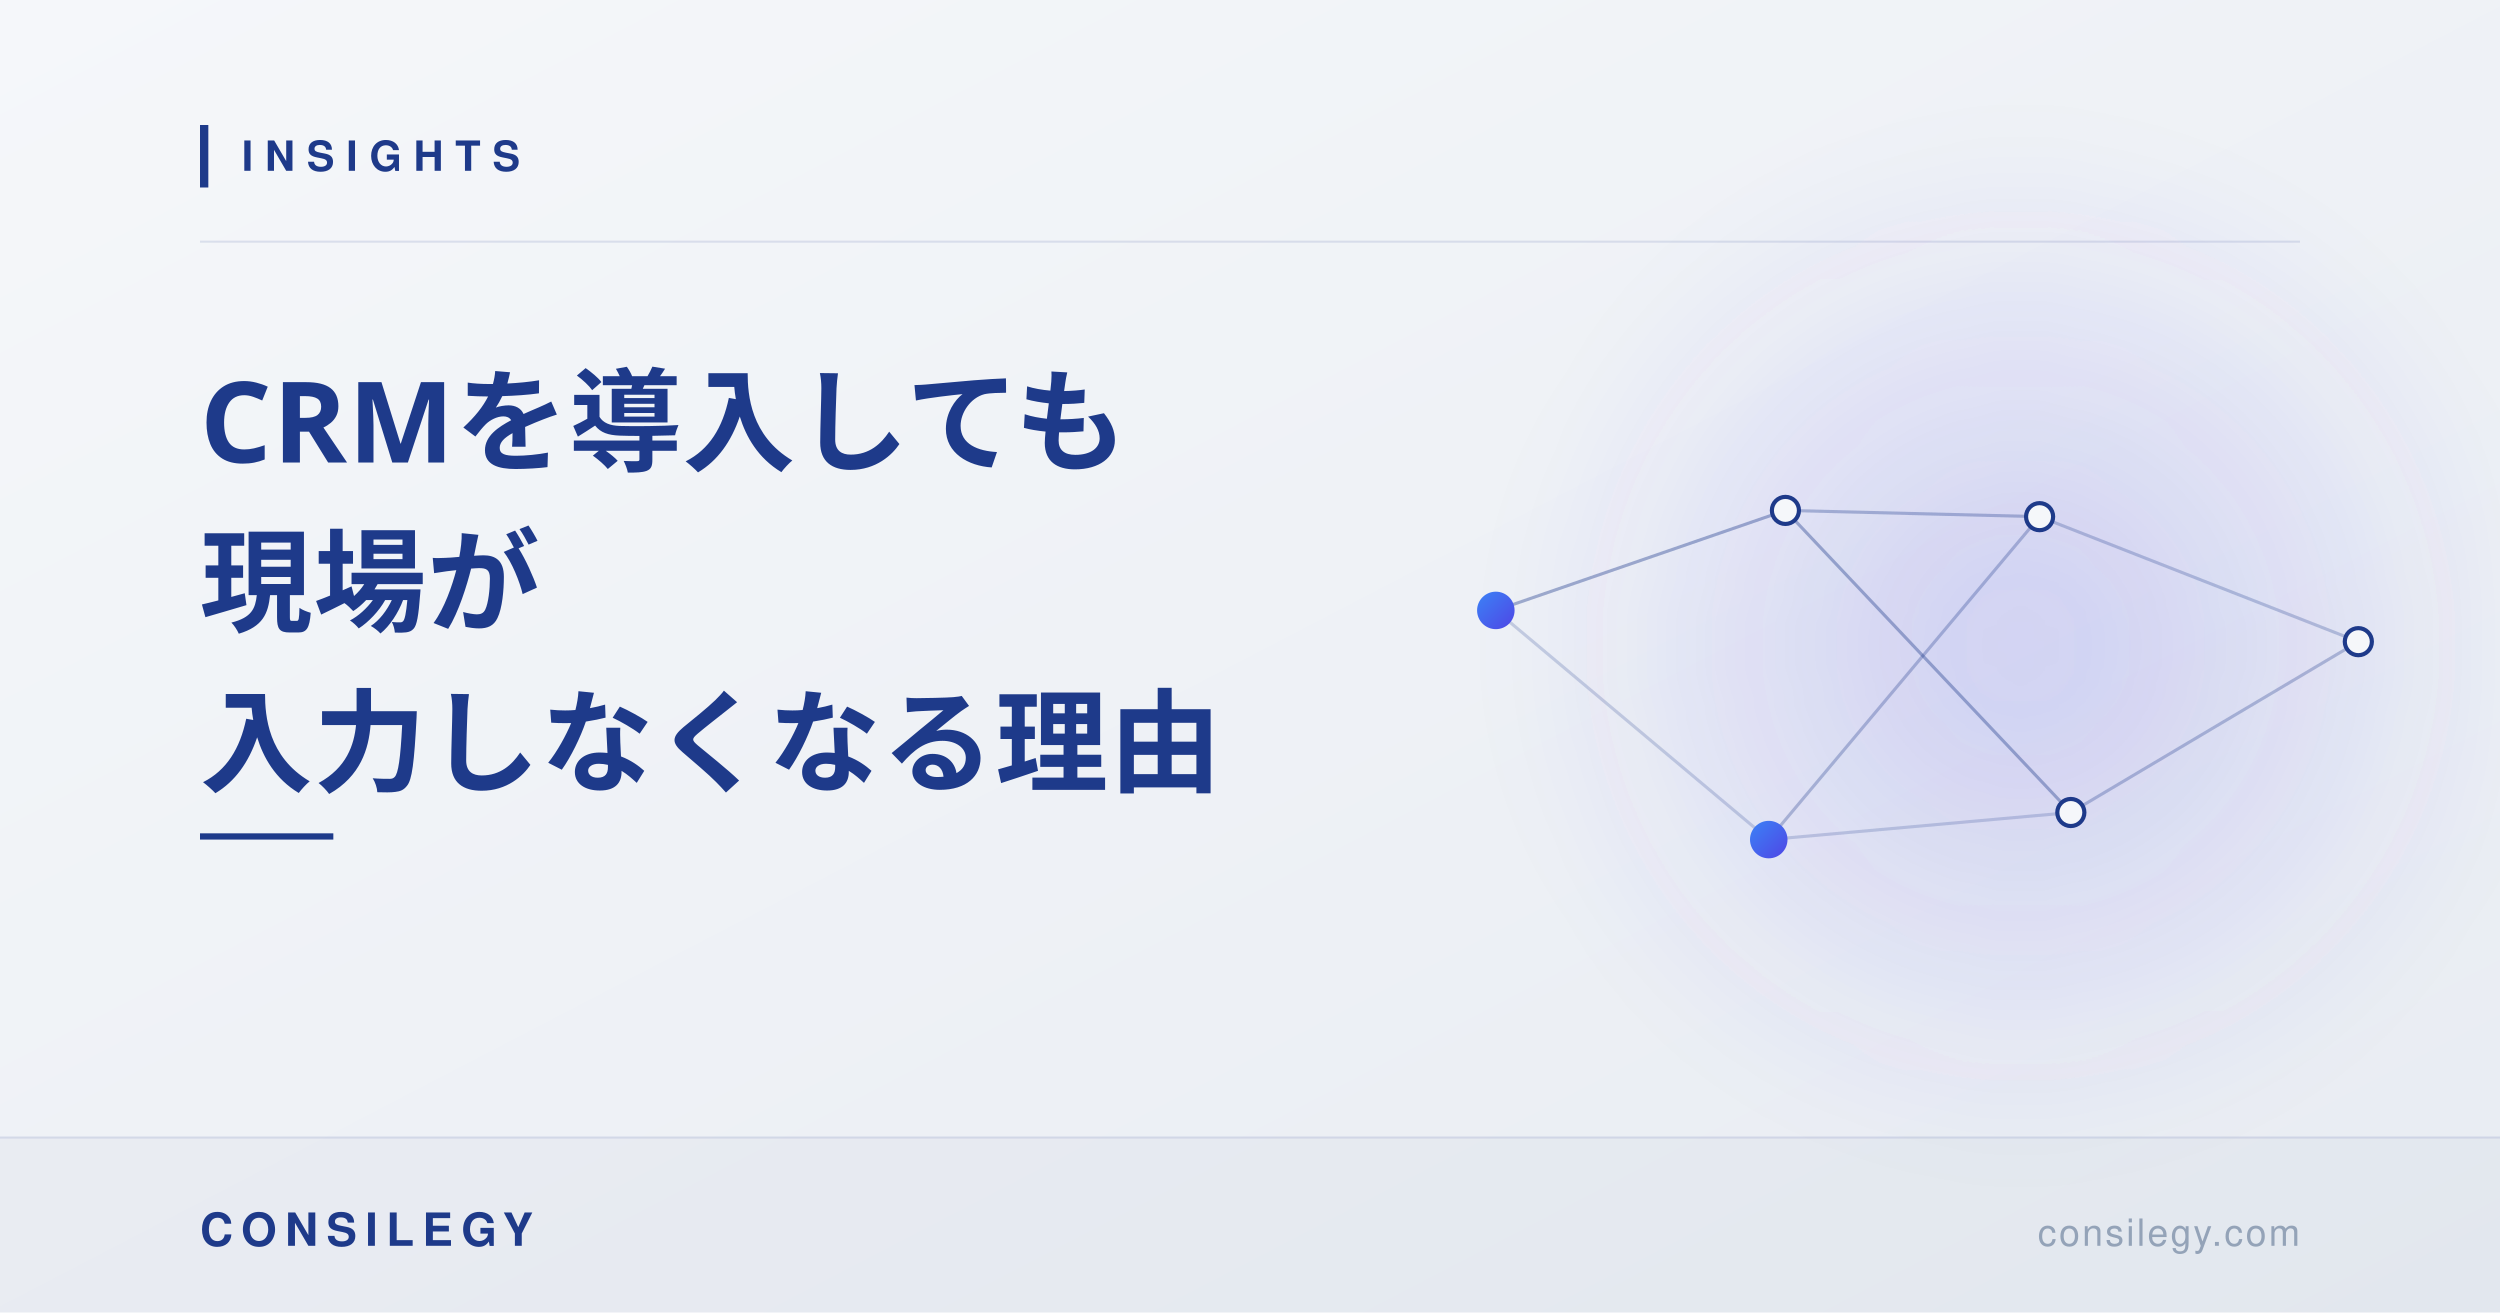
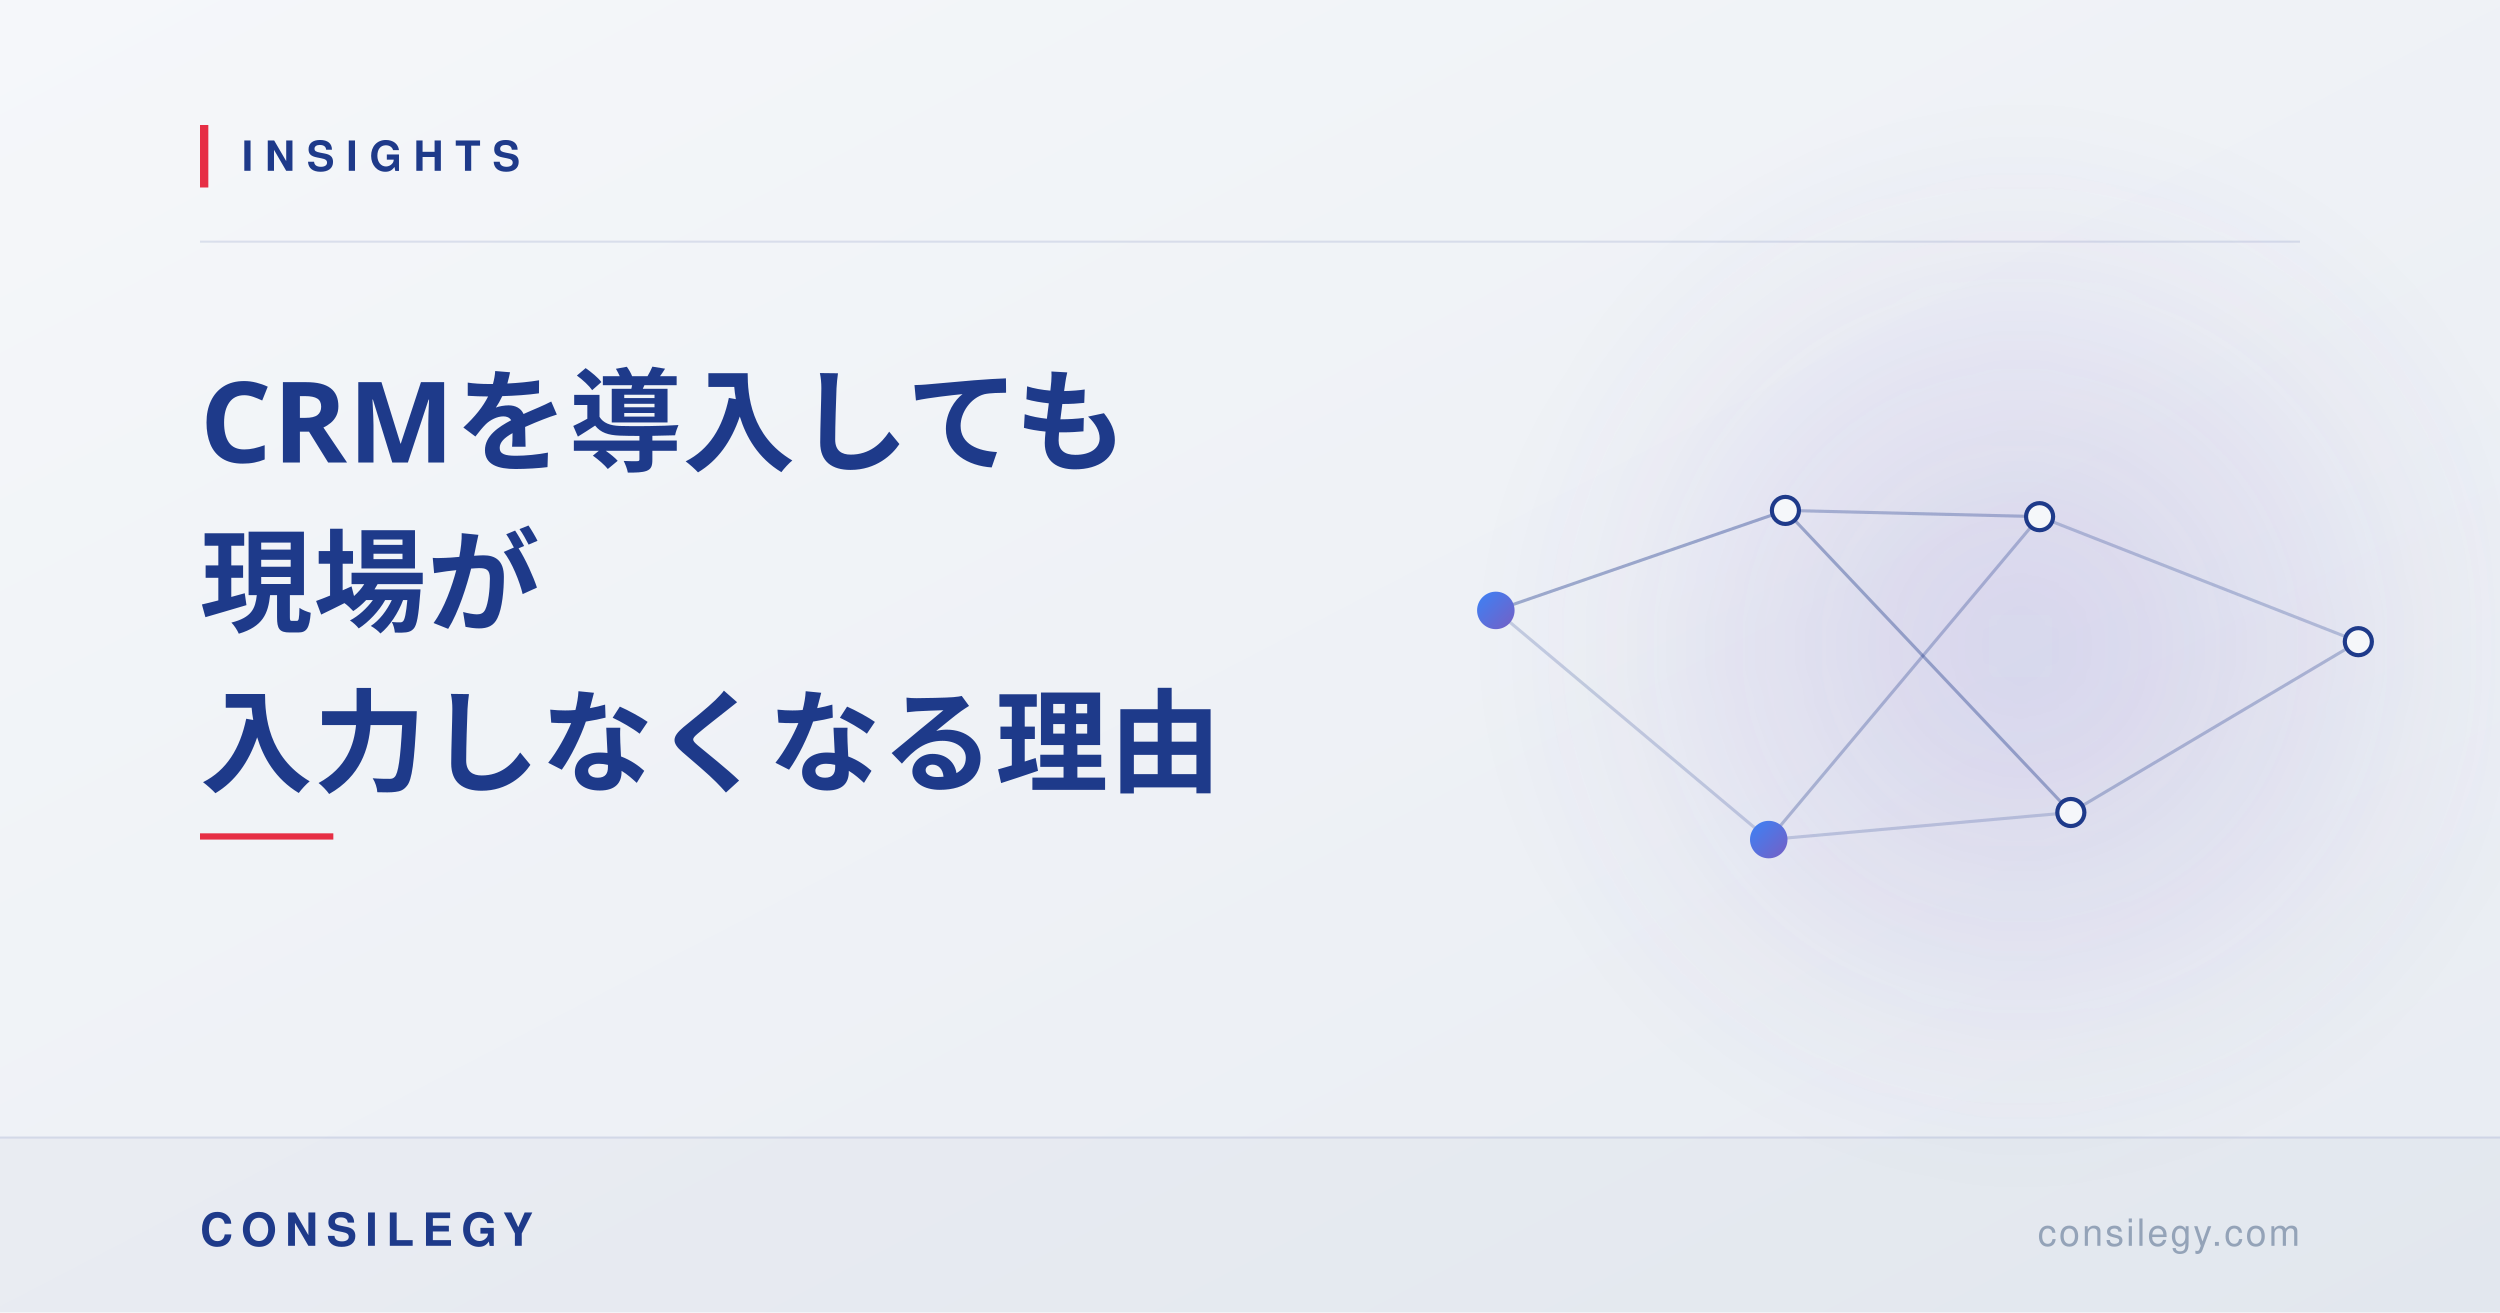
<svg xmlns="http://www.w3.org/2000/svg" viewBox="0 0 1200 630" width="1200" height="630">
  <defs>
    <linearGradient id="bg" x1="0%" y1="0%" x2="100%" y2="100%">
      <stop offset="0%" stop-color="#F5F7FA" />
      <stop offset="100%" stop-color="#E8ECF2" />
    </linearGradient>
    <linearGradient id="bi" x1="0%" y1="0%" x2="100%" y2="100%">
      <stop offset="0%" stop-color="#3B82F6" />
-       <stop offset="100%" stop-color="#4F46E5" />
+       <stop offset="100%" stop-color="#765FC4" />
    </linearGradient>
    <radialGradient id="glow" cx="50%" cy="50%" r="50%">
-       <stop offset="0%" stop-color="#4F46E5" stop-opacity="0.20" />
-       <stop offset="100%" stop-color="#4F46E5" stop-opacity="0" />
+       <stop offset="0%" stop-color="#765FC4" stop-opacity="0.20" />
+       <stop offset="100%" stop-color="#765FC4" stop-opacity="0" />
    </radialGradient>
    <filter id="soft" x="-60%" y="-60%" width="220%" height="220%">
      <feGaussianBlur stdDeviation="26" />
    </filter>
  </defs>
  <rect width="1200" height="630" fill="url(#bg)" />
  <circle cx="970" cy="310" r="240" fill="url(#glow)" filter="url(#soft)" />
  <line x1="718" y1="293" x2="857" y2="245" stroke="#1E3A8A" stroke-opacity="0.39" stroke-width="1.5" />
  <line x1="718" y1="293" x2="849" y2="403" stroke="#1E3A8A" stroke-opacity="0.21" stroke-width="1.5" />
  <line x1="857" y1="245" x2="979" y2="248" stroke="#1E3A8A" stroke-opacity="0.32" stroke-width="1.5" />
  <line x1="857" y1="245" x2="994" y2="390" stroke="#1E3A8A" stroke-opacity="0.38" stroke-width="1.5" />
  <line x1="849" y1="403" x2="979" y2="248" stroke="#1E3A8A" stroke-opacity="0.30" stroke-width="1.5" />
  <line x1="849" y1="403" x2="994" y2="390" stroke="#1E3A8A" stroke-opacity="0.21" stroke-width="1.5" />
  <line x1="979" y1="248" x2="1132" y2="308" stroke="#1E3A8A" stroke-opacity="0.26" stroke-width="1.5" />
  <line x1="994" y1="390" x2="1132" y2="308" stroke="#1E3A8A" stroke-opacity="0.29" stroke-width="1.5" />
  <circle cx="718" cy="293" r="9" fill="url(#bi)" />
  <circle cx="857" cy="245" r="6.5" fill="#F5F7FA" stroke="#1E3A8A" stroke-width="2" />
  <circle cx="849" cy="403" r="9" fill="url(#bi)" />
  <circle cx="979" cy="248" r="6.5" fill="#F5F7FA" stroke="#1E3A8A" stroke-width="2" />
  <circle cx="994" cy="390" r="6.5" fill="#F5F7FA" stroke="#1E3A8A" stroke-width="2" />
  <circle cx="1132" cy="308" r="6.5" fill="#F5F7FA" stroke="#1E3A8A" stroke-width="2" />
-   <rect x="96" y="60" width="4" height="30" fill="#1E3A8A" />
+   <rect x="96" y="60" width="4" height="30" fill="#E62E45" />
  <text x="116" y="82" font-family="'Helvetica Neue',Helvetica,Arial,sans-serif" font-size="20" font-weight="600" fill="#1E3A8A" letter-spacing="0.28em">INSIGHTS</text>
  <line x1="96" y1="116" x2="1104" y2="116" stroke="#1E3A8A" stroke-opacity="0.12" stroke-width="1" />
  <text x="96" y="222" font-family="'Hiragino Sans','Hiragino Kaku Gothic ProN',system-ui,sans-serif" font-size="54" font-weight="600" fill="#1E3A8A" letter-spacing="0.01em">CRMを導入しても</text>
  <text x="96" y="299" font-family="'Hiragino Sans','Hiragino Kaku Gothic ProN',system-ui,sans-serif" font-size="54" font-weight="600" fill="#1E3A8A" letter-spacing="0.01em">現場が</text>
  <text x="96" y="376" font-family="'Hiragino Sans','Hiragino Kaku Gothic ProN',system-ui,sans-serif" font-size="54" font-weight="600" fill="#1E3A8A" letter-spacing="0.01em">入力しなくなる理由</text>
-   <rect x="96" y="400" width="64" height="3" fill="#1E3A8A" />
+   <rect x="96" y="400" width="64" height="3" fill="#E62E45" />
  <rect x="0" y="546" width="1200" height="84" fill="#1E3A8A" fill-opacity="0.035" />
  <line x1="0" y1="546" x2="1200" y2="546" stroke="#1E3A8A" stroke-opacity="0.12" stroke-width="1" />
  <text x="96" y="598" font-family="'Helvetica Neue',Helvetica,Arial,sans-serif" font-size="22" font-weight="600" fill="#1E3A8A" letter-spacing="0.18em">CONSILEGY</text>
  <text x="1104" y="598" text-anchor="end" font-family="'Helvetica Neue',Helvetica,Arial,sans-serif" font-size="18" font-weight="400" fill="#94A3B8" letter-spacing="0.06em">consilegy.com</text>
</svg>
